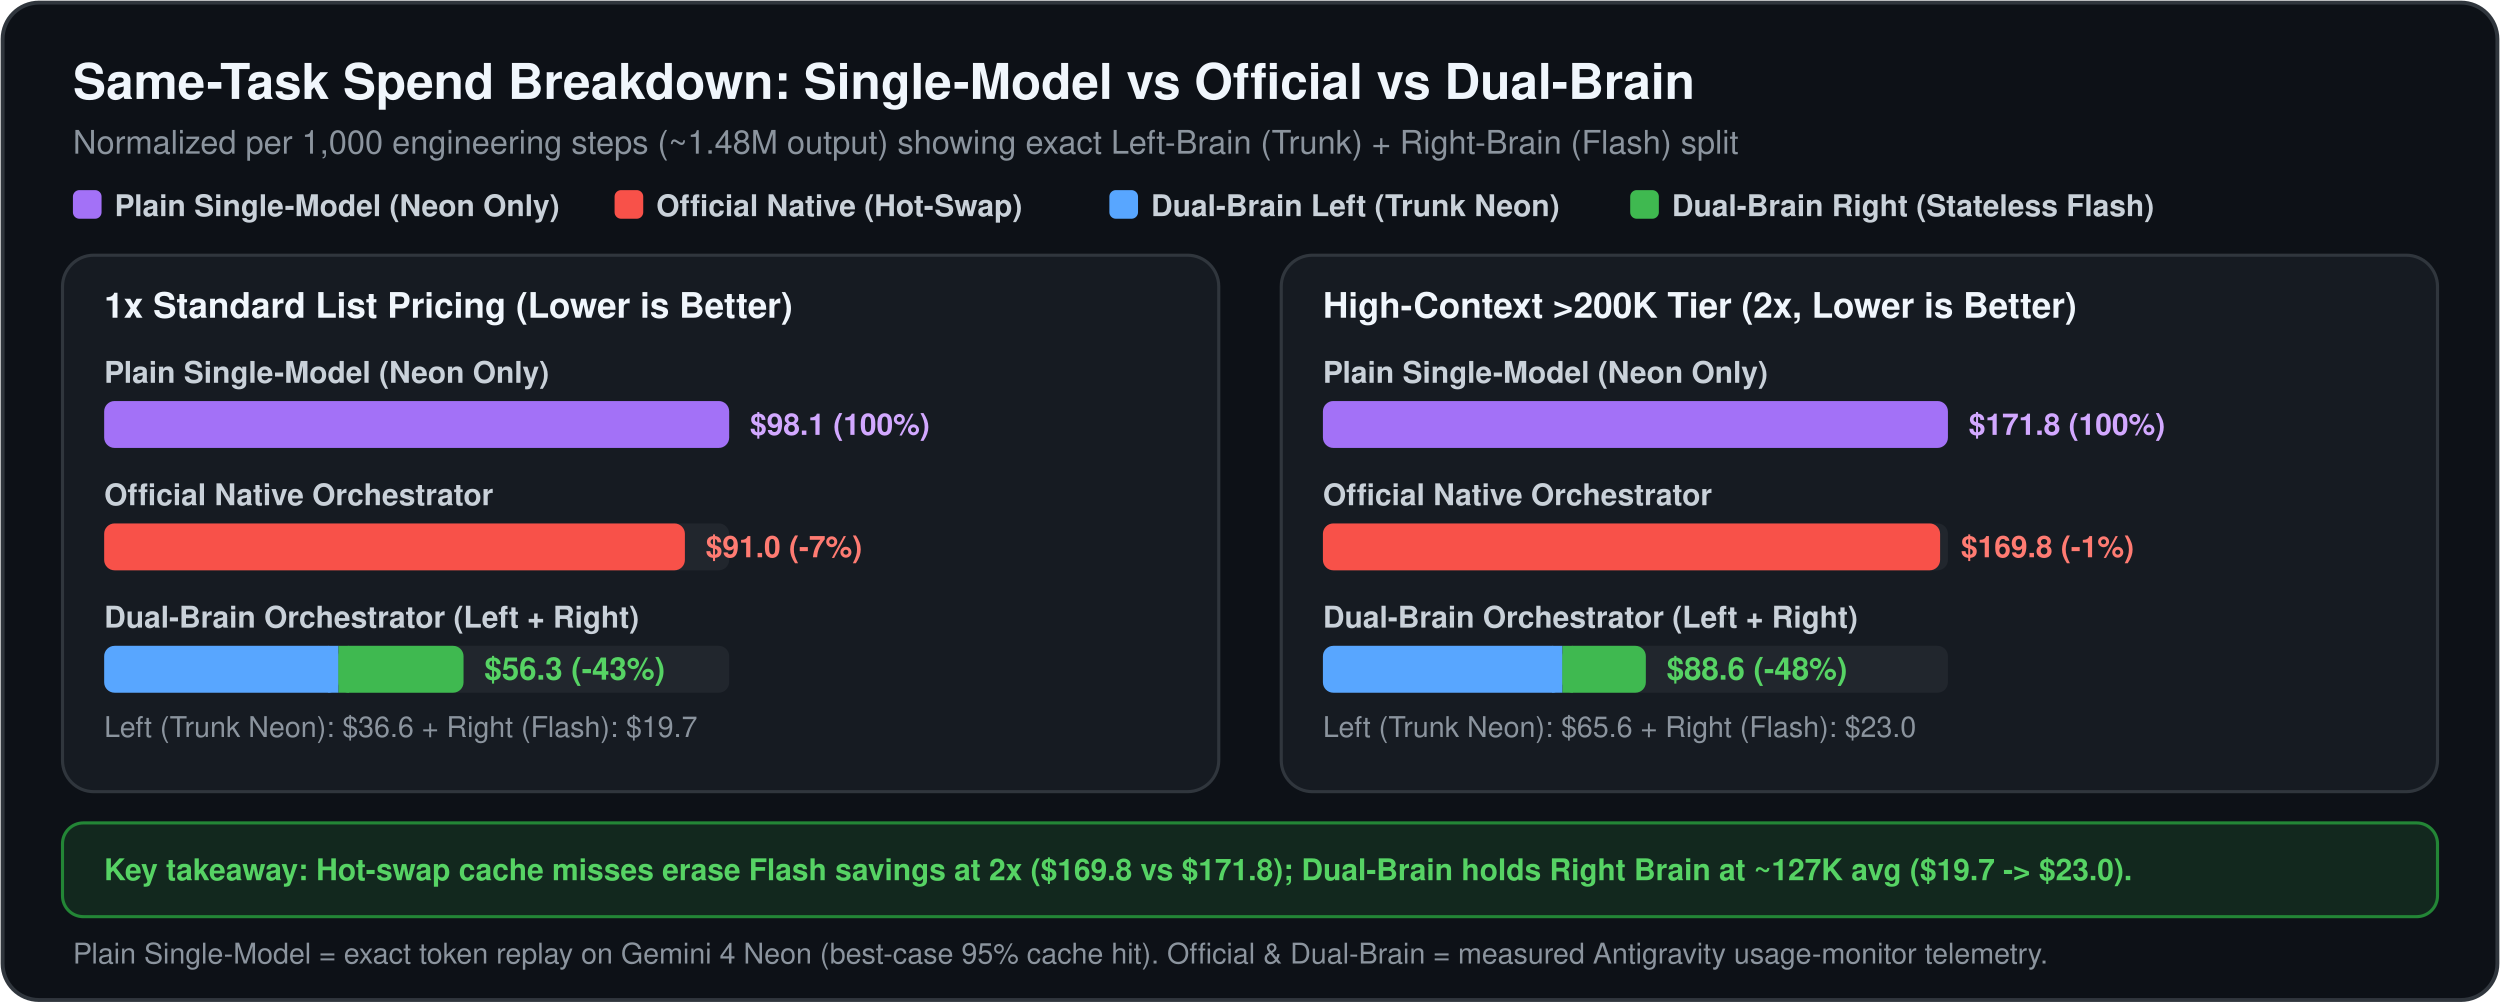
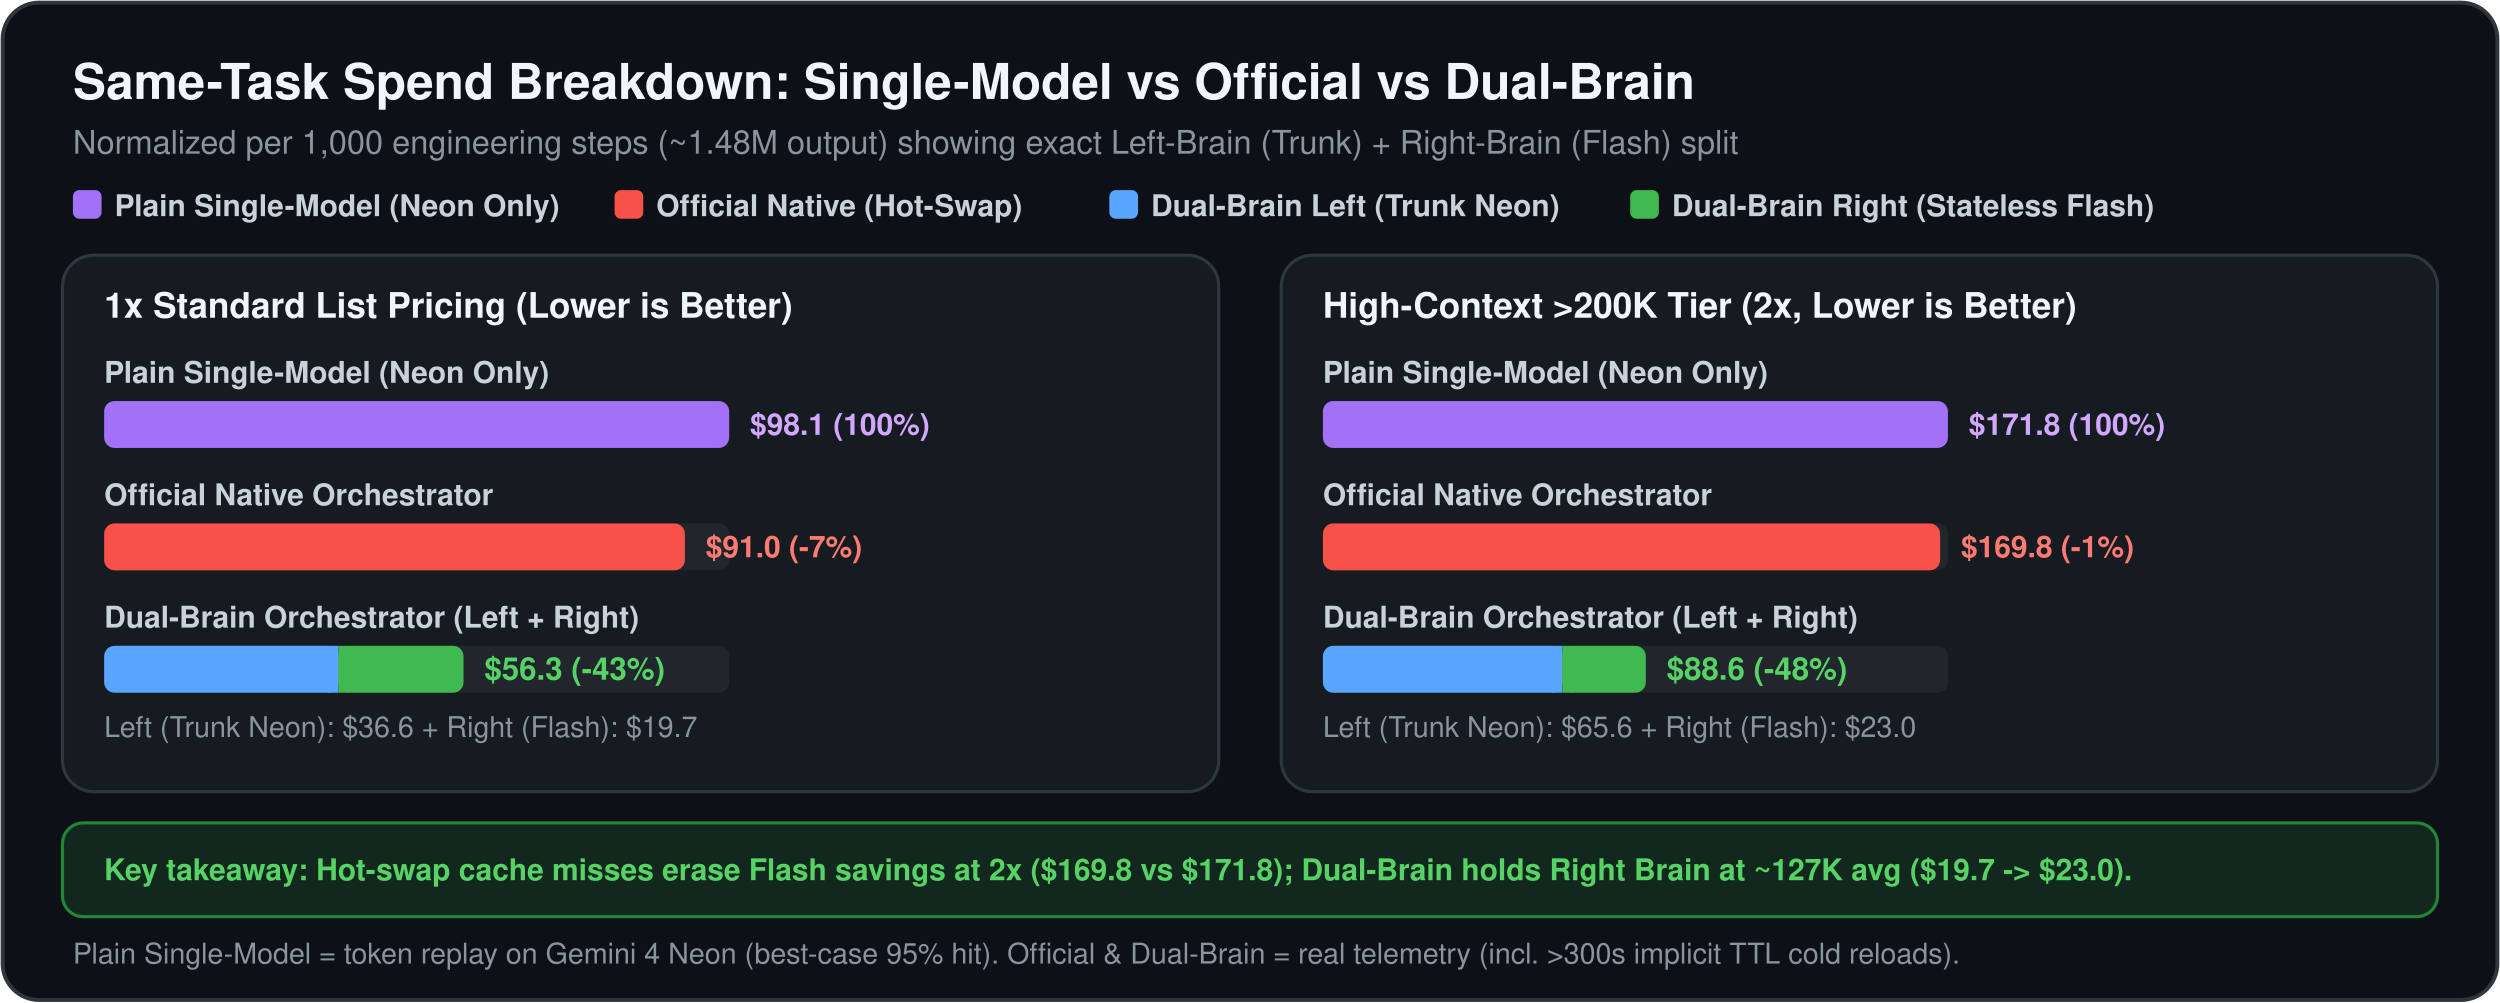
<svg xmlns="http://www.w3.org/2000/svg" viewBox="0 0 960 385" width="960" height="385" role="img" aria-label="Same-Task Spend Breakdown: Single-Model vs Official vs Dual-Brain">
  <rect x="1" y="1" width="958" height="383" rx="14" fill="#0d1117" stroke="#30363d" stroke-width="1.5" />
  <text x="28" y="38" font-family="-apple-system, BlinkMacSystemFont, 'Segoe UI', Helvetica, Arial, sans-serif" font-size="19" font-weight="700" fill="#f0f6fc">Same-Task Spend Breakdown: Single-Model vs Official vs Dual-Brain</text>
  <text x="28" y="59" font-family="-apple-system, BlinkMacSystemFont, 'Segoe UI', Helvetica, Arial, sans-serif" font-size="12.5" fill="#8b949e">Normalized per 1,000 engineering steps (~1.48M output) showing exact Left-Brain (Trunk) + Right-Brain (Flash) split</text>
  <rect x="28" y="73" width="11" height="11" rx="2.5" fill="#a371f7" />
  <text x="44" y="83" font-family="-apple-system, BlinkMacSystemFont, 'Segoe UI', Helvetica, Arial, sans-serif" font-size="11.5" font-weight="600" fill="#c9d1d9">Plain Single-Model (Neon Only)</text>
  <rect x="236" y="73" width="11" height="11" rx="2.5" fill="#f85149" />
  <text x="252" y="83" font-family="-apple-system, BlinkMacSystemFont, 'Segoe UI', Helvetica, Arial, sans-serif" font-size="11.5" font-weight="600" fill="#c9d1d9">Official Native (Hot-Swap)</text>
  <rect x="426" y="73" width="11" height="11" rx="2.5" fill="#58a6ff" />
  <text x="442" y="83" font-family="-apple-system, BlinkMacSystemFont, 'Segoe UI', Helvetica, Arial, sans-serif" font-size="11.5" font-weight="600" fill="#c9d1d9">Dual-Brain Left (Trunk Neon)</text>
  <rect x="626" y="73" width="11" height="11" rx="2.5" fill="#3fb950" />
  <text x="642" y="83" font-family="-apple-system, BlinkMacSystemFont, 'Segoe UI', Helvetica, Arial, sans-serif" font-size="11.5" font-weight="600" fill="#c9d1d9">Dual-Brain Right (Stateless Flash)</text>
  <rect x="24" y="98" width="444" height="206" rx="12" fill="#161b22" stroke="#30363d" stroke-width="1.2" />
  <text x="40" y="122" font-family="-apple-system, BlinkMacSystemFont, 'Segoe UI', Helvetica, Arial, sans-serif" font-size="13.5" font-weight="700" fill="#f0f6fc">1x Standard List Pricing (Lower is Better)</text>
  <text x="40" y="147" font-family="-apple-system, BlinkMacSystemFont, 'Segoe UI', Helvetica, Arial, sans-serif" font-size="11.5" font-weight="600" fill="#c9d1d9">Plain Single-Model (Neon Only)</text>
  <rect x="40" y="154" width="240" height="18" rx="4" fill="#21262d" />
  <rect x="40" y="154" width="240" height="18" rx="4" fill="#a371f7" />
  <text x="288" y="167" font-family="-apple-system, BlinkMacSystemFont, 'Segoe UI', Helvetica, Arial, sans-serif" font-size="11.5" font-weight="600" fill="#d2a8ff">$98.1 (100%)</text>
  <text x="40" y="194" font-family="-apple-system, BlinkMacSystemFont, 'Segoe UI', Helvetica, Arial, sans-serif" font-size="11.5" font-weight="600" fill="#c9d1d9">Official Native Orchestrator</text>
  <rect x="40" y="201" width="240" height="18" rx="4" fill="#21262d" />
  <rect x="40" y="201" width="223" height="18" rx="4" fill="#f85149" />
  <text x="271" y="214" font-family="-apple-system, BlinkMacSystemFont, 'Segoe UI', Helvetica, Arial, sans-serif" font-size="11.5" font-weight="600" fill="#ff7b72">$91.0 (-7%)</text>
  <text x="40" y="241" font-family="-apple-system, BlinkMacSystemFont, 'Segoe UI', Helvetica, Arial, sans-serif" font-size="11.5" font-weight="600" fill="#c9d1d9">Dual-Brain Orchestrator (Left + Right)</text>
  <rect x="40" y="248" width="240" height="18" rx="4" fill="#21262d" />
  <rect x="40" y="248" width="90" height="18" rx="4" fill="#58a6ff" />
  <rect x="126" y="248" width="4" height="18" fill="#58a6ff" />
  <rect x="130" y="248" width="48" height="18" rx="4" fill="#3fb950" />
  <rect x="130" y="248" width="4" height="18" fill="#3fb950" />
  <text x="186" y="261" font-family="-apple-system, BlinkMacSystemFont, 'Segoe UI', Helvetica, Arial, sans-serif" font-size="12" font-weight="700" fill="#56d364">$56.3 (-43%)</text>
  <text x="40" y="283" font-family="-apple-system, BlinkMacSystemFont, 'Segoe UI', Helvetica, Arial, sans-serif" font-size="11" fill="#8b949e">Left (Trunk Neon): $36.6  +  Right (Flash): $19.7</text>
  <rect x="492" y="98" width="444" height="206" rx="12" fill="#161b22" stroke="#30363d" stroke-width="1.2" />
  <text x="508" y="122" font-family="-apple-system, BlinkMacSystemFont, 'Segoe UI', Helvetica, Arial, sans-serif" font-size="13.5" font-weight="700" fill="#f0f6fc">High-Context &gt;200K Tier (2x, Lower is Better)</text>
  <text x="508" y="147" font-family="-apple-system, BlinkMacSystemFont, 'Segoe UI', Helvetica, Arial, sans-serif" font-size="11.5" font-weight="600" fill="#c9d1d9">Plain Single-Model (Neon Only)</text>
  <rect x="508" y="154" width="240" height="18" rx="4" fill="#21262d" />
  <rect x="508" y="154" width="240" height="18" rx="4" fill="#a371f7" />
  <text x="756" y="167" font-family="-apple-system, BlinkMacSystemFont, 'Segoe UI', Helvetica, Arial, sans-serif" font-size="11.5" font-weight="600" fill="#d2a8ff">$171.8 (100%)</text>
  <text x="508" y="194" font-family="-apple-system, BlinkMacSystemFont, 'Segoe UI', Helvetica, Arial, sans-serif" font-size="11.5" font-weight="600" fill="#c9d1d9">Official Native Orchestrator</text>
  <rect x="508" y="201" width="240" height="18" rx="4" fill="#21262d" />
  <rect x="508" y="201" width="237" height="18" rx="4" fill="#f85149" />
  <text x="753" y="214" font-family="-apple-system, BlinkMacSystemFont, 'Segoe UI', Helvetica, Arial, sans-serif" font-size="11.5" font-weight="600" fill="#ff7b72">$169.8 (-1%)</text>
  <text x="508" y="241" font-family="-apple-system, BlinkMacSystemFont, 'Segoe UI', Helvetica, Arial, sans-serif" font-size="11.5" font-weight="600" fill="#c9d1d9">Dual-Brain Orchestrator (Left + Right)</text>
  <rect x="508" y="248" width="240" height="18" rx="4" fill="#21262d" />
  <rect x="508" y="248" width="92" height="18" rx="4" fill="#58a6ff" />
  <rect x="596" y="248" width="4" height="18" fill="#58a6ff" />
  <rect x="600" y="248" width="32" height="18" rx="4" fill="#3fb950" />
  <rect x="600" y="248" width="4" height="18" fill="#3fb950" />
  <text x="640" y="261" font-family="-apple-system, BlinkMacSystemFont, 'Segoe UI', Helvetica, Arial, sans-serif" font-size="12" font-weight="700" fill="#56d364">$88.6 (-48%)</text>
  <text x="508" y="283" font-family="-apple-system, BlinkMacSystemFont, 'Segoe UI', Helvetica, Arial, sans-serif" font-size="11" fill="#8b949e">Left (Trunk Neon): $65.6  +  Right (Flash): $23.0</text>
  <rect x="24" y="316" width="912" height="36" rx="8" fill="#12281e" stroke="#238636" stroke-width="1.2" />
  <text x="40" y="338" font-family="-apple-system, BlinkMacSystemFont, 'Segoe UI', Helvetica, Arial, sans-serif" font-size="11.5" font-weight="600" fill="#56d364">Key takeaway: Hot-swap cache misses erase Flash savings at 2x ($169.8 vs $171.8); Dual-Brain holds Right Brain at ~127K avg ($19.7 -&gt; $23.0).</text>
-   <text x="28" y="370" font-family="-apple-system, BlinkMacSystemFont, 'Segoe UI', Helvetica, Arial, sans-serif" font-size="11" fill="#8b949e">Plain Single-Model = exact token replay on Gemini 4 Neon (best-case 95% cache hit). Official &amp; Dual-Brain = measured Antigravity usage-monitor telemetry.</text>
+   <text x="28" y="370" font-family="-apple-system, BlinkMacSystemFont, 'Segoe UI', Helvetica, Arial, sans-serif" font-size="11" fill="#8b949e">Plain Single-Model = token replay on Gemini 4 Neon (best-case 95% hit). Official &amp; Dual-Brain = real telemetry (incl. &gt;300s implicit TTL cold reloads).</text>
</svg>
